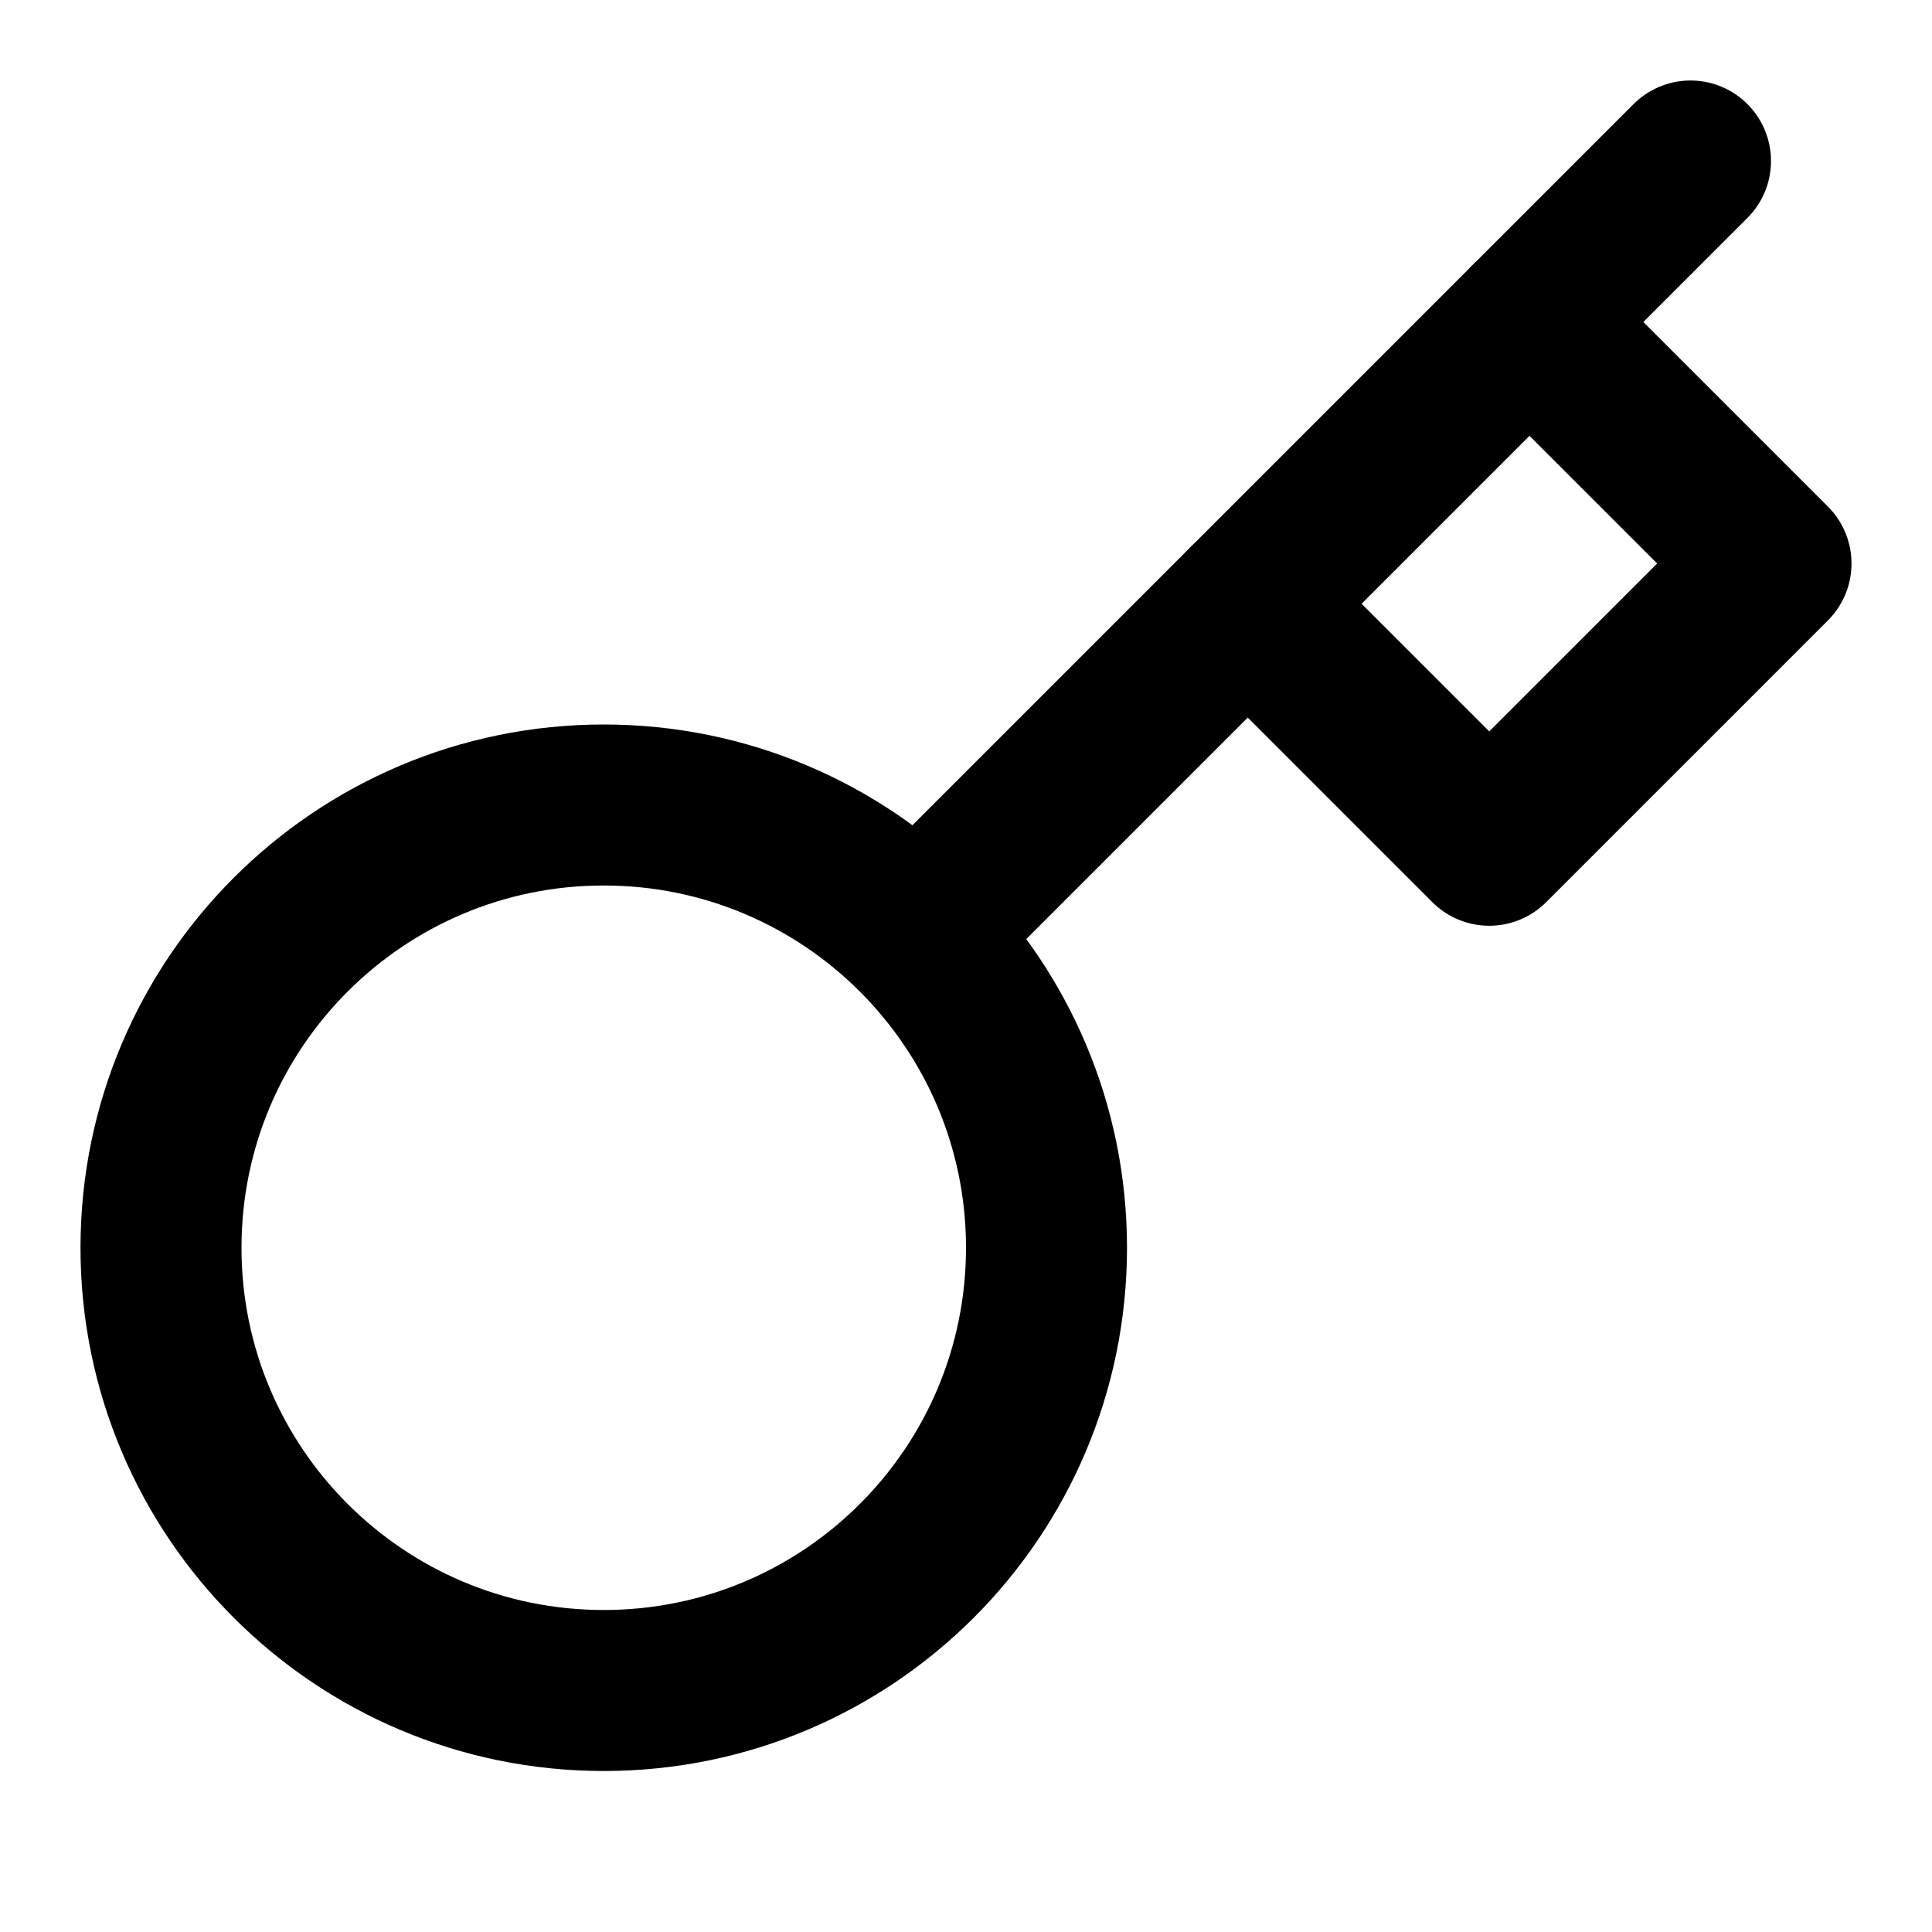
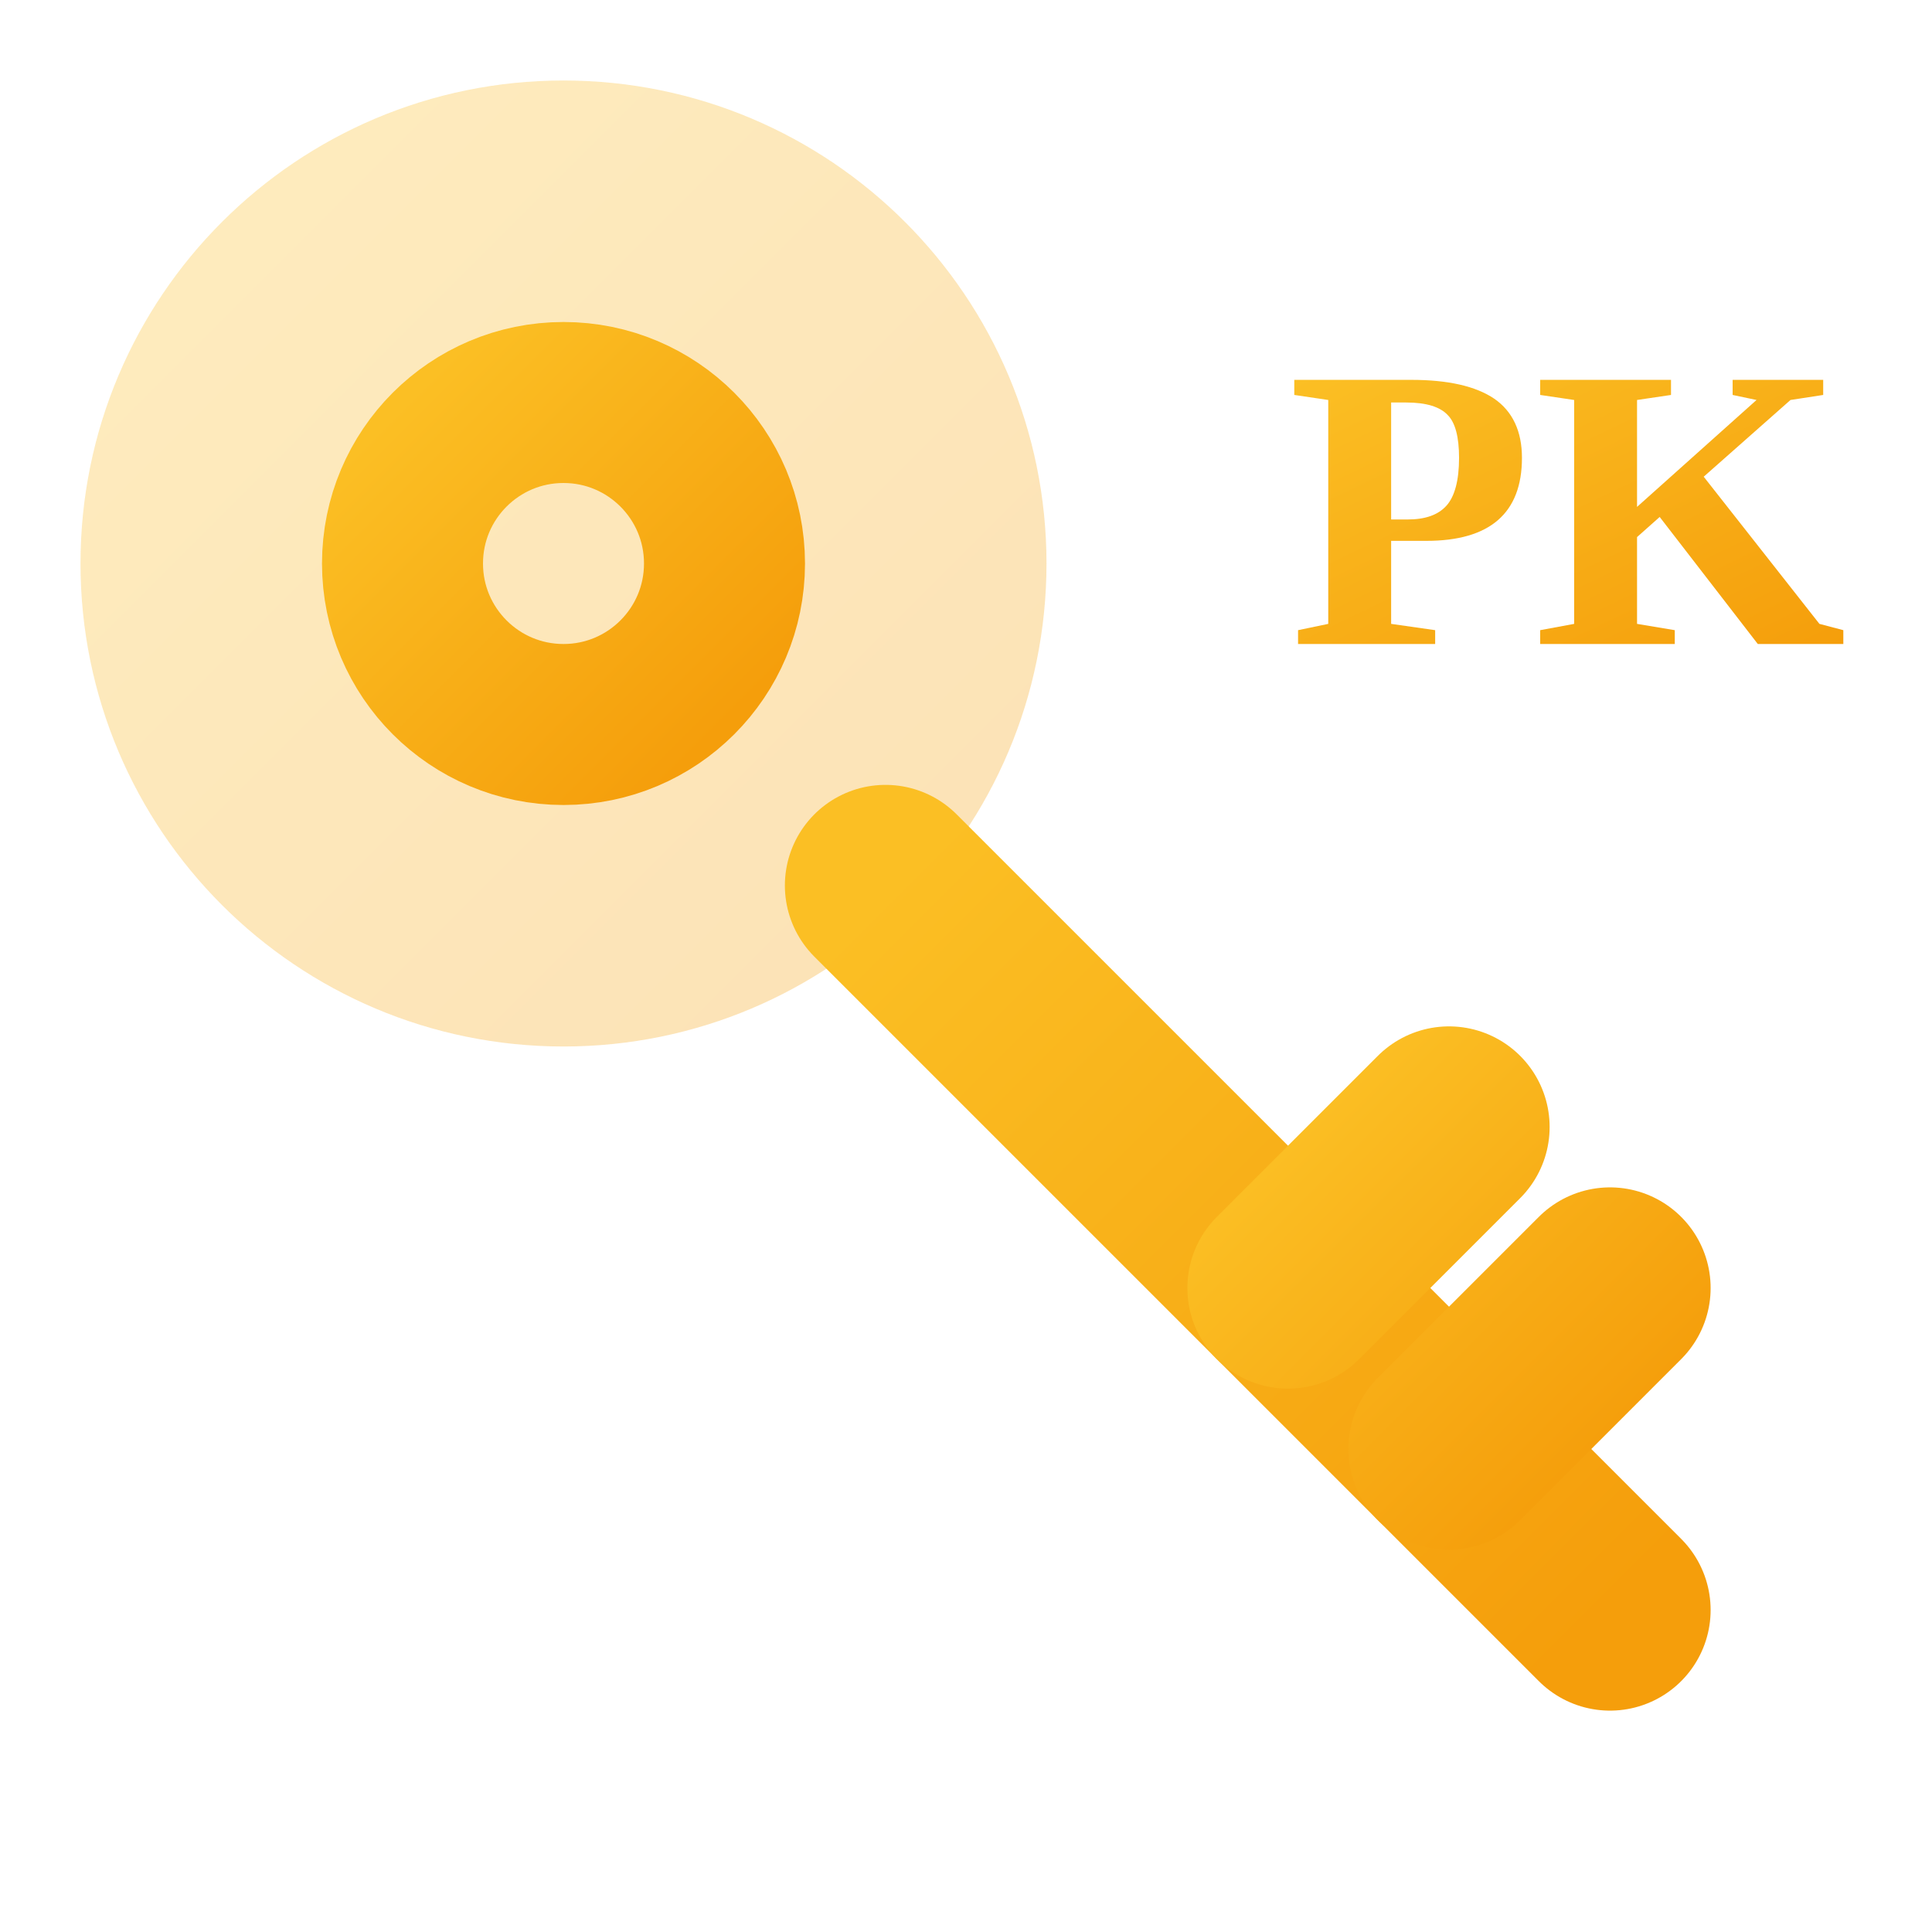
- <svg xmlns="http://www.w3.org/2000/svg" viewBox="0 0 24 24" fill="none" stroke="currentColor" stroke-width="2" stroke-linecap="round" stroke-linejoin="round">
-   <circle cx="7.5" cy="15.5" r="5.5" />
-   <path d="m21 2-9.6 9.6" />
-   <path d="m15.5 7.5 3 3L22 7l-3-3" />
+ <svg xmlns="http://www.w3.org/2000/svg" viewBox="0 0 24 24">
+   <defs>
+     <linearGradient id="keyGrad" x1="0%" y1="0%" x2="100%" y2="100%">
+       <stop offset="0%" style="stop-color:#fbbf24" />
+       <stop offset="100%" style="stop-color:#f59e0b" />
+     </linearGradient>
+   </defs>
+   <circle cx="7" cy="7" r="5" fill="url(#keyGrad)" opacity="0.3" stroke="url(#keyGrad)" stroke-width="2" />
+   <circle cx="7" cy="7" r="2" fill="none" stroke="url(#keyGrad)" stroke-width="2" />
+   <path d="M11 11l9 9" stroke="url(#keyGrad)" stroke-width="2.5" stroke-linecap="round" />
+   <path d="M16 16l2-2M18 18l2-2" stroke="url(#keyGrad)" stroke-width="2.5" stroke-linecap="round" />
+   <text x="16" y="8" fill="url(#keyGrad)" font-size="5" font-weight="bold">PK</text>
</svg>
